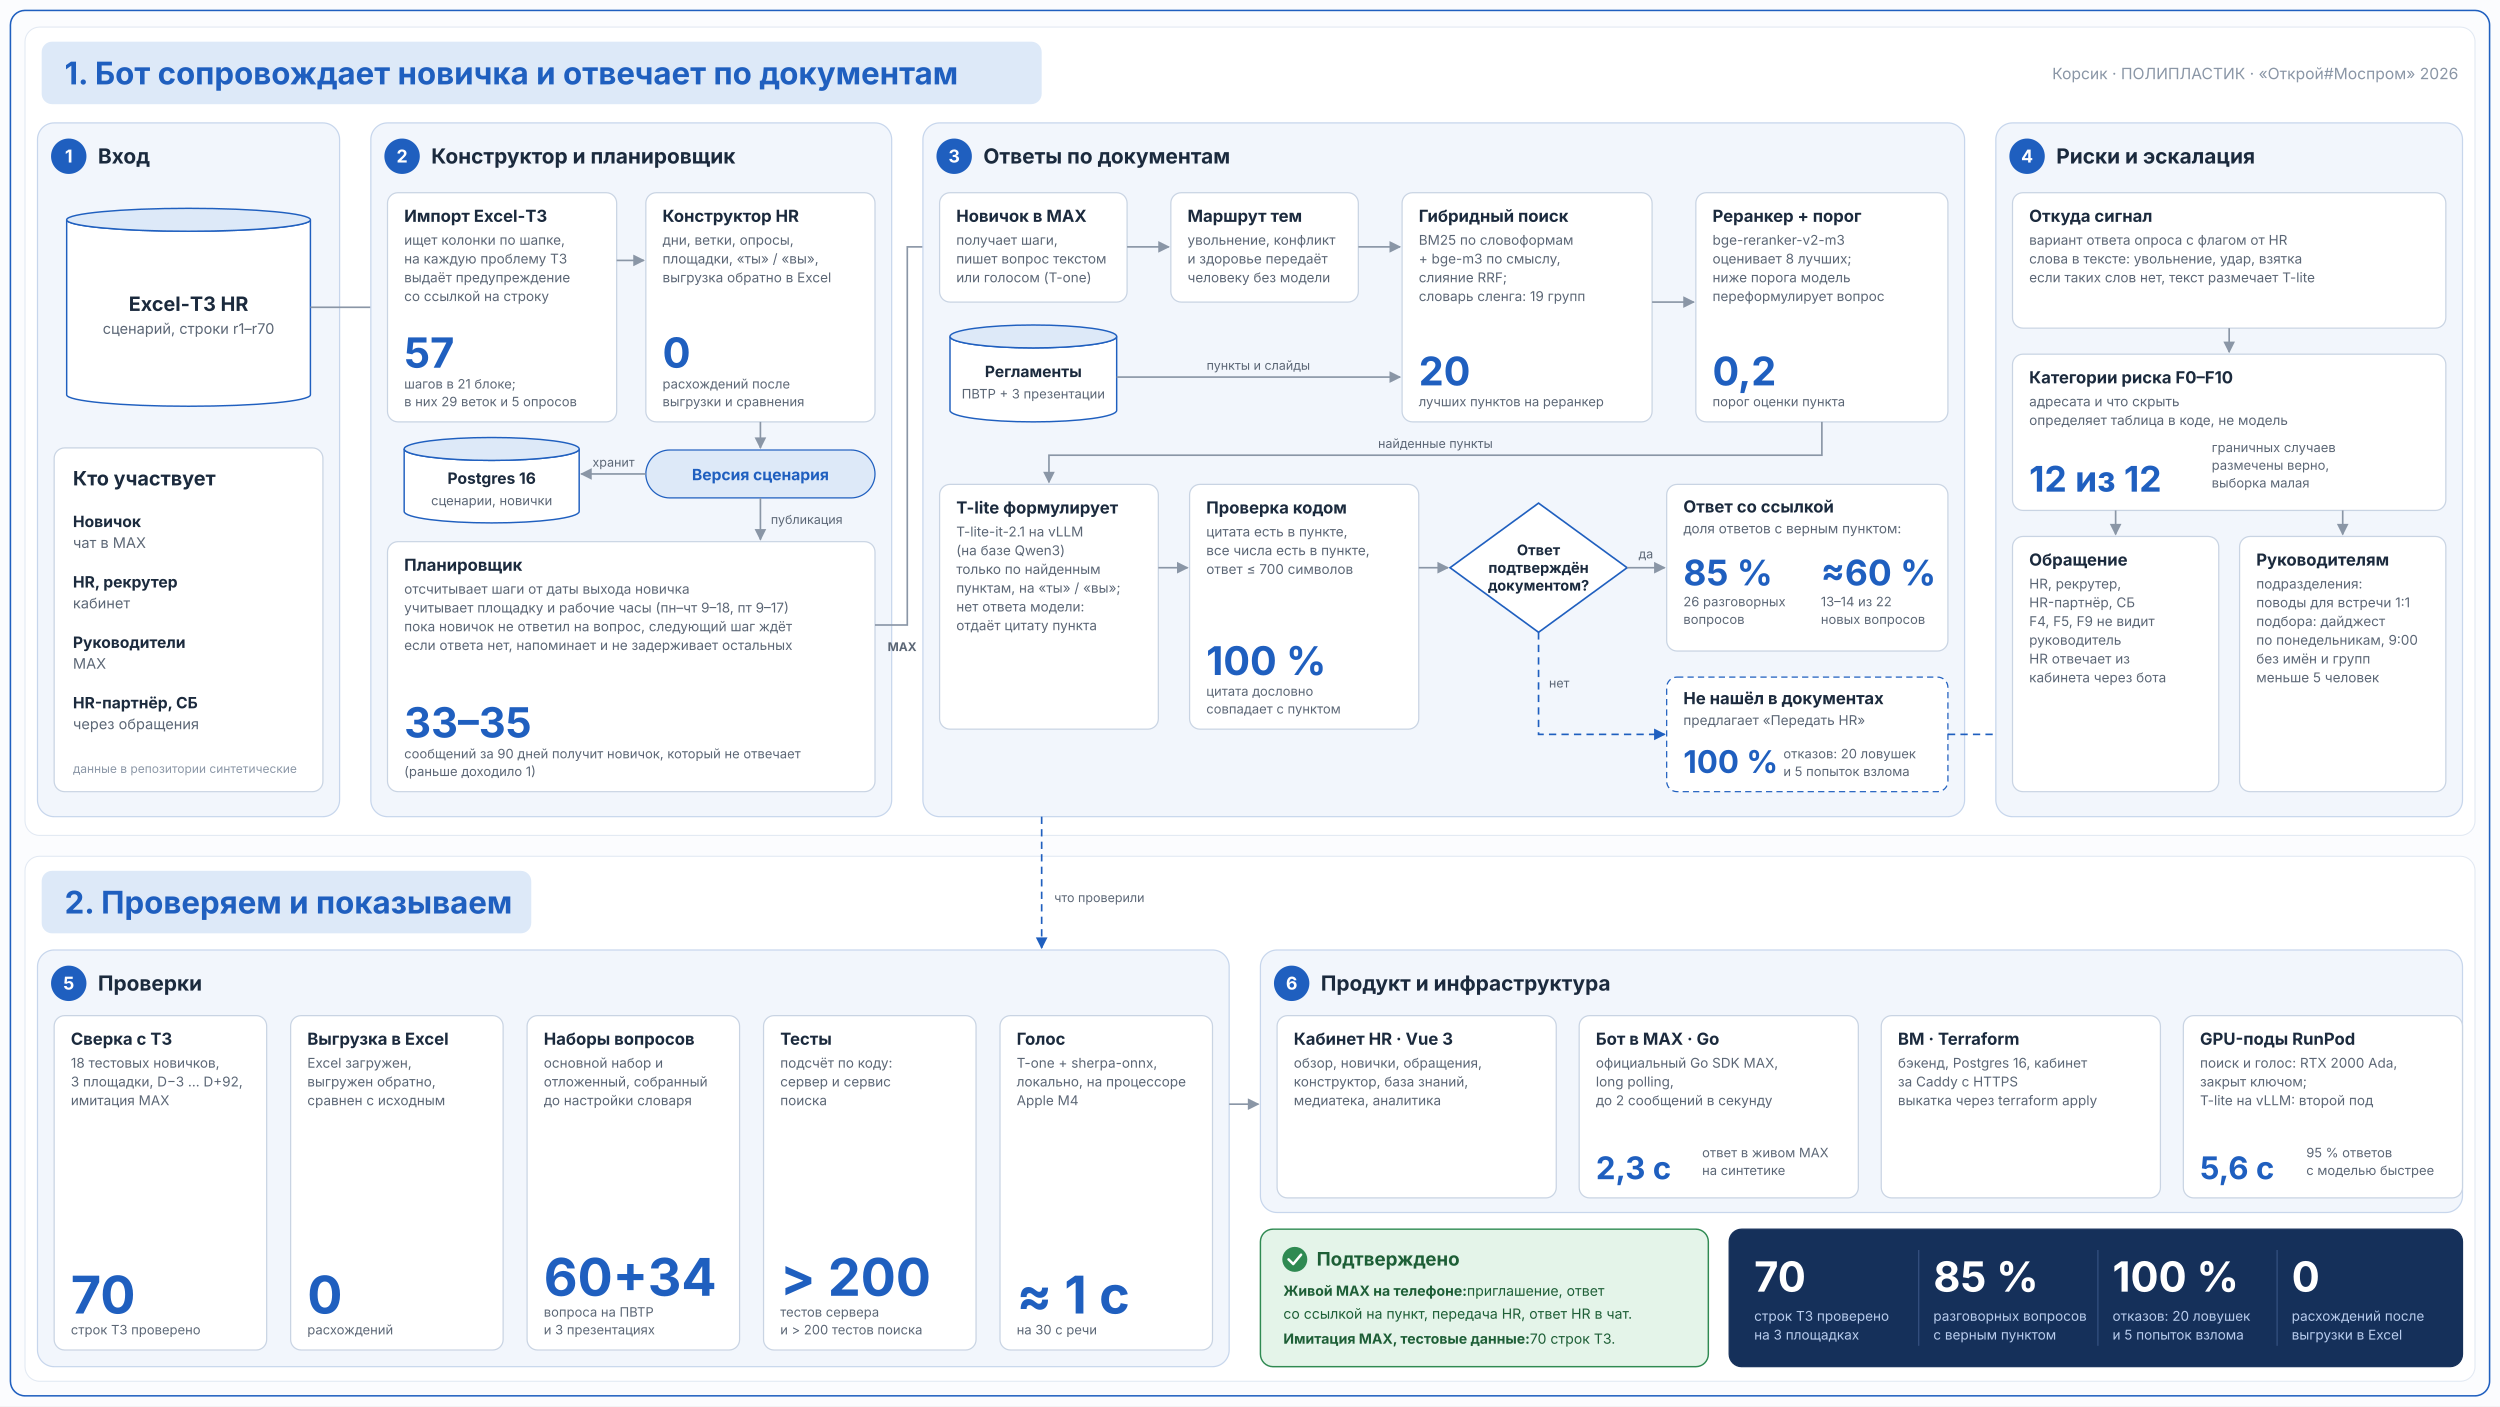
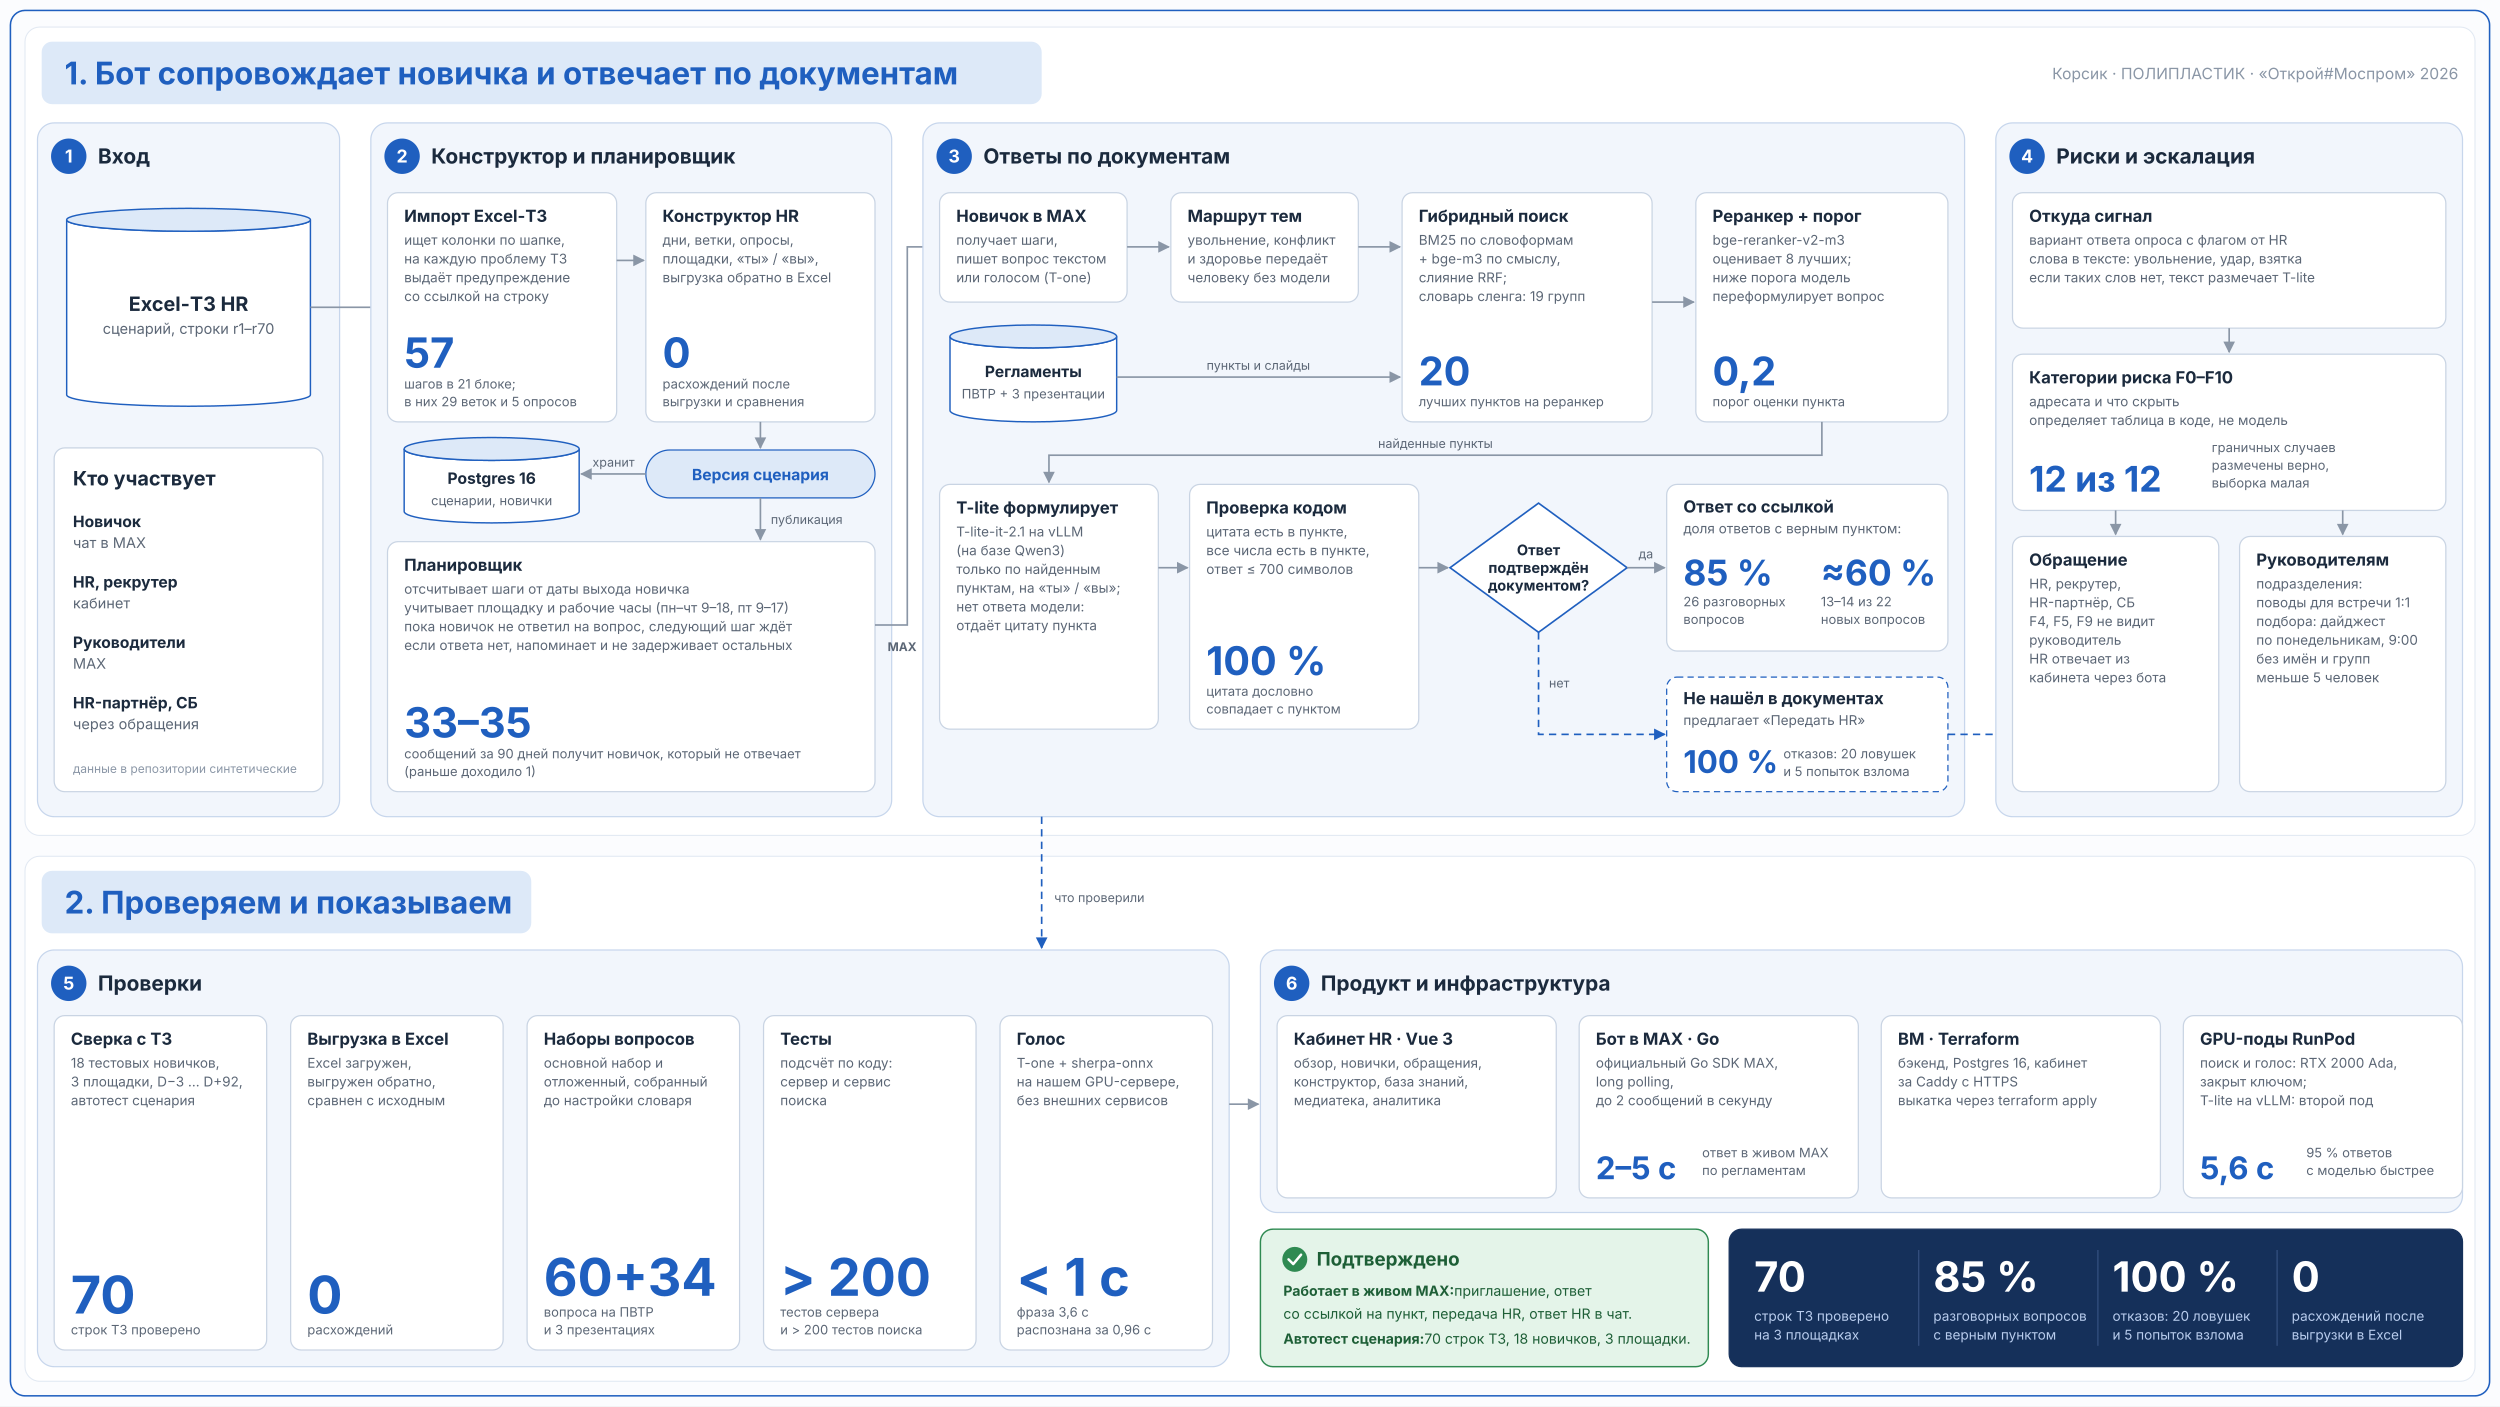
<svg xmlns="http://www.w3.org/2000/svg" width="2400" height="1350" viewBox="0 0 2400 1350" font-family="Inter, Arial, sans-serif">
  <defs>
    <marker id="ah" viewBox="0 0 10 10" refX="9" refY="5" markerWidth="7" markerHeight="7" orient="auto-start-reverse">
      <path d="M0 0 L10 5 L0 10 z" fill="#8a96a6" />
    </marker>
    <marker id="ahd" viewBox="0 0 10 10" refX="9" refY="5" markerWidth="7" markerHeight="7" orient="auto-start-reverse">
      <path d="M0 0 L10 5 L0 10 z" fill="#1f5fbf" />
    </marker>
  </defs>
  <rect x="0" y="0" width="2400" height="1350" fill="#fbfcfe" />
  <rect x="10" y="10" width="2380" height="1330" rx="14" fill="none" stroke="#1f5fbf" stroke-width="1.5" />
  <rect x="24" y="26" width="2352" height="776" rx="14" fill="#fff" stroke="#e1e8f2" stroke-width="1" />
  <rect x="40" y="40" width="960" height="60" rx="10" fill="#dde9f8" stroke="none" stroke-width="1.2" />
  <text x="62" y="81" font-size="30" font-weight="bold" fill="#1f5fbf" text-anchor="start">1. Бот сопровождает новичка и отвечает по документам</text>
  <text x="2360" y="76" font-size="15" font-weight="normal" fill="#8a96a6" text-anchor="end">Корсик · ПОЛИПЛАСТИК · «Открой#Моспром» 2026</text>
  <rect x="36" y="118" width="290" height="666" rx="16" fill="#f2f6fc" stroke="#c7d6ec" stroke-width="1.2" />
  <circle cx="66" cy="150" r="17" fill="#1f5fbf" />
  <text x="66" y="156" font-size="17" font-weight="bold" fill="#fff" text-anchor="middle">1</text>
  <text x="94" y="157" font-size="20" font-weight="bold" fill="#1b2a3d" text-anchor="start">Вход</text>
  <path d="M 64 211 A 117.0 11 0 0 0 298 211 L 298 379 A 117.0 11 0 0 1 64 379 Z" fill="#fff" stroke="#1f5fbf" stroke-width="1.4" />
  <ellipse cx="181.0" cy="211" rx="117.0" ry="11" fill="#dde9f8" stroke="#1f5fbf" stroke-width="1.4" />
  <text x="181.0" y="298.5" font-size="19" font-weight="bold" fill="#1b2a3d" text-anchor="middle">Excel-ТЗ HR</text>
  <text x="181.0" y="320.5" font-size="14" font-weight="normal" fill="#5b6675" text-anchor="middle">сценарий, строки r1–r70</text>
  <path d="M 298 295 L 370 295" fill="none" stroke="#8a96a6" stroke-width="1.6" marker-end="url(#ah)" />
  <rect x="52" y="430" width="258" height="330" rx="10" fill="#fff" stroke="#c9d4e3" stroke-width="1.2" />
  <text x="70" y="466" font-size="19" font-weight="bold" fill="#1b2a3d" text-anchor="start">Кто участвует</text>
  <text x="70" y="506" font-size="15" font-weight="bold" fill="#1b2a3d" text-anchor="start">Новичок</text>
  <text x="70" y="526" font-size="14" font-weight="normal" fill="#5b6675" text-anchor="start">чат в MAX</text>
  <text x="70" y="564" font-size="15" font-weight="bold" fill="#1b2a3d" text-anchor="start">HR, рекрутер</text>
  <text x="70" y="584" font-size="14" font-weight="normal" fill="#5b6675" text-anchor="start">кабинет</text>
  <text x="70" y="622" font-size="15" font-weight="bold" fill="#1b2a3d" text-anchor="start">Руководители</text>
  <text x="70" y="642" font-size="14" font-weight="normal" fill="#5b6675" text-anchor="start">MAX</text>
  <text x="70" y="680" font-size="15" font-weight="bold" fill="#1b2a3d" text-anchor="start">HR-партнёр, СБ</text>
  <text x="70" y="700" font-size="14" font-weight="normal" fill="#5b6675" text-anchor="start">через обращения</text>
  <text x="70" y="742" font-size="11.5" font-weight="normal" fill="#8a96a6" text-anchor="start">данные в репозитории синтетические</text>
  <rect x="356" y="118" width="500" height="666" rx="16" fill="#f2f6fc" stroke="#c7d6ec" stroke-width="1.2" />
  <circle cx="386" cy="150" r="17" fill="#1f5fbf" />
  <text x="386" y="156" font-size="17" font-weight="bold" fill="#fff" text-anchor="middle">2</text>
  <text x="414" y="157" font-size="20" font-weight="bold" fill="#1b2a3d" text-anchor="start">Конструктор и планировщик</text>
  <rect x="372" y="185" width="220" height="220" rx="10" fill="#fff" stroke="#c9d4e3" stroke-width="1.2" />
  <text x="388" y="213" font-size="16" font-weight="bold" fill="#1b2a3d" text-anchor="start">Импорт Excel-ТЗ</text>
  <text x="388" y="235" font-size="13" font-weight="normal" fill="#5b6675" text-anchor="start">ищет колонки по шапке,</text>
  <text x="388" y="253" font-size="13" font-weight="normal" fill="#5b6675" text-anchor="start">на каждую проблему ТЗ</text>
  <text x="388" y="271" font-size="13" font-weight="normal" fill="#5b6675" text-anchor="start">выдаёт предупреждение</text>
  <text x="388" y="289" font-size="13" font-weight="normal" fill="#5b6675" text-anchor="start">со ссылкой на строку</text>
  <text x="388" y="353" font-size="40" font-weight="bold" fill="#1f5fbf" text-anchor="start">57</text>
  <text x="388" y="373" font-size="12.5" font-weight="normal" fill="#5b6675" text-anchor="start">шагов в 21 блоке;</text>
  <text x="388" y="390" font-size="12.5" font-weight="normal" fill="#5b6675" text-anchor="start">в них 29 веток и 5 опросов</text>
  <rect x="620" y="185" width="220" height="220" rx="10" fill="#fff" stroke="#c9d4e3" stroke-width="1.2" />
  <text x="636" y="213" font-size="16" font-weight="bold" fill="#1b2a3d" text-anchor="start">Конструктор HR</text>
  <text x="636" y="235" font-size="13" font-weight="normal" fill="#5b6675" text-anchor="start">дни, ветки, опросы,</text>
  <text x="636" y="253" font-size="13" font-weight="normal" fill="#5b6675" text-anchor="start">площадки, «ты» / «вы»,</text>
  <text x="636" y="271" font-size="13" font-weight="normal" fill="#5b6675" text-anchor="start">выгрузка обратно в Excel</text>
  <text x="636" y="353" font-size="40" font-weight="bold" fill="#1f5fbf" text-anchor="start">0</text>
  <text x="636" y="373" font-size="12.5" font-weight="normal" fill="#5b6675" text-anchor="start">расхождений после</text>
  <text x="636" y="390" font-size="12.5" font-weight="normal" fill="#5b6675" text-anchor="start">выгрузки и сравнения</text>
  <path d="M 592 250 L 618 250" fill="none" stroke="#8a96a6" stroke-width="1.6" marker-end="url(#ah)" />
  <path d="M 388 431 A 84.0 11 0 0 0 556 431 L 556 491 A 84.0 11 0 0 1 388 491 Z" fill="#fff" stroke="#1f5fbf" stroke-width="1.4" />
  <ellipse cx="472.0" cy="431" rx="84.0" ry="11" fill="#dde9f8" stroke="#1f5fbf" stroke-width="1.4" />
  <text x="472.0" y="464.5" font-size="15" font-weight="bold" fill="#1b2a3d" text-anchor="middle">Postgres 16</text>
  <text x="472.0" y="485.0" font-size="12.5" font-weight="normal" fill="#5b6675" text-anchor="middle">сценарии, новички</text>
  <rect x="620" y="432" width="220" height="46" rx="23" fill="#dde9f8" stroke="#1f5fbf" stroke-width="1.2" />
  <text x="730" y="461" font-size="15" font-weight="bold" fill="#1f5fbf" text-anchor="middle">Версия сценария</text>
  <path d="M 730 405 L 730 430" fill="none" stroke="#8a96a6" stroke-width="1.6" marker-end="url(#ah)" />
  <path d="M 620 455 L 558 455" fill="none" stroke="#8a96a6" stroke-width="1.6" marker-end="url(#ah)" />
  <text x="589" y="448" font-size="12" font-weight="normal" fill="#5b6675" text-anchor="middle">хранит</text>
  <path d="M 730 478 L 730 518" fill="none" stroke="#8a96a6" stroke-width="1.6" marker-end="url(#ah)" />
  <text x="740" y="503" font-size="12" font-weight="normal" fill="#5b6675" text-anchor="start">публикация</text>
  <rect x="372" y="520" width="468" height="240" rx="10" fill="#fff" stroke="#c9d4e3" stroke-width="1.2" />
  <text x="388" y="548" font-size="16" font-weight="bold" fill="#1b2a3d" text-anchor="start">Планировщик</text>
  <text x="388" y="570" font-size="13" font-weight="normal" fill="#5b6675" text-anchor="start">отсчитывает шаги от даты выхода новичка</text>
  <text x="388" y="588" font-size="13" font-weight="normal" fill="#5b6675" text-anchor="start">учитывает площадку и рабочие часы (пн–чт 9–18, пт 9–17)</text>
  <text x="388" y="606" font-size="13" font-weight="normal" fill="#5b6675" text-anchor="start">пока новичок не ответил на вопрос, следующий шаг ждёт</text>
  <text x="388" y="624" font-size="13" font-weight="normal" fill="#5b6675" text-anchor="start">если ответа нет, напоминает и не задерживает остальных</text>
  <text x="388" y="708" font-size="40" font-weight="bold" fill="#1f5fbf" text-anchor="start">33–35</text>
  <text x="388" y="728" font-size="12.5" font-weight="normal" fill="#5b6675" text-anchor="start">сообщений за 90 дней получит новичок, который не отвечает</text>
  <text x="388" y="745" font-size="12.5" font-weight="normal" fill="#5b6675" text-anchor="start">(раньше доходило 1)</text>
  <path d="M 840 600 L 871 600 L 871 237 L 900 237" fill="none" stroke="#8a96a6" stroke-width="1.6" marker-end="url(#ah)" />
  <text x="866" y="625" font-size="11.5" font-weight="bold" fill="#5b6675" text-anchor="middle">MAX</text>
  <rect x="886" y="118" width="1000" height="666" rx="16" fill="#f2f6fc" stroke="#c7d6ec" stroke-width="1.2" />
  <circle cx="916" cy="150" r="17" fill="#1f5fbf" />
  <text x="916" y="156" font-size="17" font-weight="bold" fill="#fff" text-anchor="middle">3</text>
  <text x="944" y="157" font-size="20" font-weight="bold" fill="#1b2a3d" text-anchor="start">Ответы по документам</text>
  <rect x="902" y="185" width="180" height="105" rx="10" fill="#fff" stroke="#c9d4e3" stroke-width="1.2" />
  <text x="918" y="213" font-size="16" font-weight="bold" fill="#1b2a3d" text-anchor="start">Новичок в MAX</text>
  <text x="918" y="235" font-size="13" font-weight="normal" fill="#5b6675" text-anchor="start">получает шаги,</text>
  <text x="918" y="253" font-size="13" font-weight="normal" fill="#5b6675" text-anchor="start">пишет вопрос текстом</text>
  <text x="918" y="271" font-size="13" font-weight="normal" fill="#5b6675" text-anchor="start">или голосом (T-one)</text>
  <rect x="1124" y="185" width="180" height="105" rx="10" fill="#fff" stroke="#c9d4e3" stroke-width="1.2" />
  <text x="1140" y="213" font-size="16" font-weight="bold" fill="#1b2a3d" text-anchor="start">Маршрут тем</text>
  <text x="1140" y="235" font-size="13" font-weight="normal" fill="#5b6675" text-anchor="start">увольнение, конфликт</text>
  <text x="1140" y="253" font-size="13" font-weight="normal" fill="#5b6675" text-anchor="start">и здоровье передаёт</text>
  <text x="1140" y="271" font-size="13" font-weight="normal" fill="#5b6675" text-anchor="start">человеку без модели</text>
  <path d="M 1082 237 L 1122 237" fill="none" stroke="#8a96a6" stroke-width="1.6" marker-end="url(#ah)" />
  <path d="M 912 323 A 80.0 11 0 0 0 1072 323 L 1072 394 A 80.0 11 0 0 1 912 394 Z" fill="#fff" stroke="#1f5fbf" stroke-width="1.4" />
  <ellipse cx="992.0" cy="323" rx="80.0" ry="11" fill="#dde9f8" stroke="#1f5fbf" stroke-width="1.4" />
  <text x="992.0" y="362.0" font-size="15" font-weight="bold" fill="#1b2a3d" text-anchor="middle">Регламенты</text>
  <text x="992.0" y="382.5" font-size="12.5" font-weight="normal" fill="#5b6675" text-anchor="middle">ПВТР + 3 презентации</text>
  <rect x="1346" y="185" width="240" height="220" rx="10" fill="#fff" stroke="#c9d4e3" stroke-width="1.2" />
  <text x="1362" y="213" font-size="16" font-weight="bold" fill="#1b2a3d" text-anchor="start">Гибридный поиск</text>
  <text x="1362" y="235" font-size="13" font-weight="normal" fill="#5b6675" text-anchor="start">BM25 по словоформам</text>
  <text x="1362" y="253" font-size="13" font-weight="normal" fill="#5b6675" text-anchor="start">+ bge-m3 по смыслу,</text>
  <text x="1362" y="271" font-size="13" font-weight="normal" fill="#5b6675" text-anchor="start">слияние RRF;</text>
  <text x="1362" y="289" font-size="13" font-weight="normal" fill="#5b6675" text-anchor="start">словарь сленга: 19 групп</text>
  <text x="1362" y="370" font-size="38" font-weight="bold" fill="#1f5fbf" text-anchor="start">20</text>
  <text x="1362" y="390" font-size="12.5" font-weight="normal" fill="#5b6675" text-anchor="start">лучших пунктов на реранкер</text>
  <path d="M 1304 237 L 1344 237" fill="none" stroke="#8a96a6" stroke-width="1.6" marker-end="url(#ah)" />
  <path d="M 1072 362 L 1344 362" fill="none" stroke="#8a96a6" stroke-width="1.6" marker-end="url(#ah)" />
  <text x="1208" y="355" font-size="12" font-weight="normal" fill="#5b6675" text-anchor="middle">пункты и слайды</text>
  <rect x="1628" y="185" width="242" height="220" rx="10" fill="#fff" stroke="#c9d4e3" stroke-width="1.2" />
  <text x="1644" y="213" font-size="16" font-weight="bold" fill="#1b2a3d" text-anchor="start">Реранкер + порог</text>
  <text x="1644" y="235" font-size="13" font-weight="normal" fill="#5b6675" text-anchor="start">bge-reranker-v2-m3</text>
  <text x="1644" y="253" font-size="13" font-weight="normal" fill="#5b6675" text-anchor="start">оценивает 8 лучших;</text>
  <text x="1644" y="271" font-size="13" font-weight="normal" fill="#5b6675" text-anchor="start">ниже порога модель</text>
  <text x="1644" y="289" font-size="13" font-weight="normal" fill="#5b6675" text-anchor="start">переформулирует вопрос</text>
  <text x="1644" y="370" font-size="38" font-weight="bold" fill="#1f5fbf" text-anchor="start">0,2</text>
  <text x="1644" y="390" font-size="12.5" font-weight="normal" fill="#5b6675" text-anchor="start">порог оценки пункта</text>
  <path d="M 1586 290 L 1626 290" fill="none" stroke="#8a96a6" stroke-width="1.6" marker-end="url(#ah)" />
  <path d="M 1749 405 L 1749 437 L 1007 437 L 1007 463" fill="none" stroke="#8a96a6" stroke-width="1.6" marker-end="url(#ah)" />
  <text x="1378" y="430" font-size="12" font-weight="normal" fill="#5b6675" text-anchor="middle">найденные пункты</text>
  <rect x="902" y="465" width="210" height="235" rx="10" fill="#fff" stroke="#c9d4e3" stroke-width="1.2" />
  <text x="918" y="493" font-size="16" font-weight="bold" fill="#1b2a3d" text-anchor="start">T-lite формулирует</text>
  <text x="918" y="515" font-size="13" font-weight="normal" fill="#5b6675" text-anchor="start">T-lite-it-2.1 на vLLM</text>
  <text x="918" y="533" font-size="13" font-weight="normal" fill="#5b6675" text-anchor="start">(на базе Qwen3)</text>
  <text x="918" y="551" font-size="13" font-weight="normal" fill="#5b6675" text-anchor="start">только по найденным</text>
  <text x="918" y="569" font-size="13" font-weight="normal" fill="#5b6675" text-anchor="start">пунктам, на «ты» / «вы»;</text>
  <text x="918" y="587" font-size="13" font-weight="normal" fill="#5b6675" text-anchor="start">нет ответа модели:</text>
  <text x="918" y="605" font-size="13" font-weight="normal" fill="#5b6675" text-anchor="start">отдаёт цитату пункта</text>
  <rect x="1142" y="465" width="220" height="235" rx="10" fill="#fff" stroke="#c9d4e3" stroke-width="1.2" />
  <text x="1158" y="493" font-size="16" font-weight="bold" fill="#1b2a3d" text-anchor="start">Проверка кодом</text>
  <text x="1158" y="515" font-size="13" font-weight="normal" fill="#5b6675" text-anchor="start">цитата есть в пункте,</text>
  <text x="1158" y="533" font-size="13" font-weight="normal" fill="#5b6675" text-anchor="start">все числа есть в пункте,</text>
  <text x="1158" y="551" font-size="13" font-weight="normal" fill="#5b6675" text-anchor="start">ответ ≤ 700 символов</text>
  <text x="1158" y="648" font-size="38" font-weight="bold" fill="#1f5fbf" text-anchor="start">100 %</text>
  <text x="1158" y="668" font-size="12.5" font-weight="normal" fill="#5b6675" text-anchor="start">цитата дословно</text>
  <text x="1158" y="685" font-size="12.5" font-weight="normal" fill="#5b6675" text-anchor="start">совпадает с пунктом</text>
  <path d="M 1112 545 L 1140 545" fill="none" stroke="#8a96a6" stroke-width="1.6" marker-end="url(#ah)" />
  <path d="M 1392.0 545 L 1477 483.0 L 1562.0 545 L 1477 607.0 Z" fill="#fff" stroke="#1f5fbf" stroke-width="1.6" />
  <text x="1477" y="533" font-size="14" font-weight="bold" fill="#1b2a3d" text-anchor="middle">Ответ</text>
  <text x="1477" y="550" font-size="14" font-weight="bold" fill="#1b2a3d" text-anchor="middle">подтверждён</text>
  <text x="1477" y="567" font-size="14" font-weight="bold" fill="#1b2a3d" text-anchor="middle">документом?</text>
  <path d="M 1362 545 L 1390.0 545" fill="none" stroke="#8a96a6" stroke-width="1.6" marker-end="url(#ah)" />
  <path d="M 1562.0 545 L 1598 545" fill="none" stroke="#8a96a6" stroke-width="1.6" marker-end="url(#ah)" />
  <text x="1580" y="536" font-size="12" font-weight="normal" fill="#5b6675" text-anchor="middle">да</text>
  <rect x="1600" y="465" width="270" height="160" rx="10" fill="#fff" stroke="#c9d4e3" stroke-width="1.2" />
  <text x="1616" y="492" font-size="16" font-weight="bold" fill="#1b2a3d" text-anchor="start">Ответ со ссылкой</text>
  <text x="1616" y="512" font-size="13" font-weight="normal" fill="#5b6675" text-anchor="start">доля ответов с верным пунктом:</text>
  <text x="1616" y="562" font-size="34" font-weight="bold" fill="#1f5fbf" text-anchor="start">85 %</text>
  <text x="1616" y="582" font-size="12.5" font-weight="normal" fill="#5b6675" text-anchor="start">26 разговорных</text>
  <text x="1616" y="599" font-size="12.5" font-weight="normal" fill="#5b6675" text-anchor="start">вопросов</text>
  <text x="1748" y="562" font-size="34" font-weight="bold" fill="#1f5fbf" text-anchor="start">≈60 %</text>
  <text x="1748" y="582" font-size="12.5" font-weight="normal" fill="#5b6675" text-anchor="start">13–14 из 22</text>
  <text x="1748" y="599" font-size="12.5" font-weight="normal" fill="#5b6675" text-anchor="start">новых вопросов</text>
  <path d="M 1477 607.0 L 1477 705 L 1598 705" fill="none" stroke="#1f5fbf" stroke-width="1.6" stroke-dasharray="7 5" marker-end="url(#ahd)" />
  <text x="1487" y="660" font-size="12" font-weight="normal" fill="#5b6675" text-anchor="start">нет</text>
  <rect x="1600" y="650" width="270" height="110" rx="10" fill="#fff" stroke="#1f5fbf" stroke-width="1.2" stroke-dasharray="6 4" />
  <text x="1616" y="676" font-size="16" font-weight="bold" fill="#1b2a3d" text-anchor="start">Не нашёл в документах</text>
  <text x="1616" y="696" font-size="13" font-weight="normal" fill="#5b6675" text-anchor="start">предлагает «Передать HR»</text>
  <text x="1616" y="742" font-size="30" font-weight="bold" fill="#1f5fbf" text-anchor="start">100 %</text>
  <text x="1712" y="728" font-size="12.5" font-weight="normal" fill="#5b6675" text-anchor="start">отказов: 20 ловушек</text>
  <text x="1712" y="745" font-size="12.5" font-weight="normal" fill="#5b6675" text-anchor="start">и 5 попыток взлома</text>
  <path d="M 1870 705 L 1930 705" fill="none" stroke="#1f5fbf" stroke-width="1.6" stroke-dasharray="7 5" marker-end="url(#ahd)" />
  <rect x="1916" y="118" width="448" height="666" rx="16" fill="#f2f6fc" stroke="#c7d6ec" stroke-width="1.2" />
  <circle cx="1946" cy="150" r="17" fill="#1f5fbf" />
  <text x="1946" y="156" font-size="17" font-weight="bold" fill="#fff" text-anchor="middle">4</text>
  <text x="1974" y="157" font-size="20" font-weight="bold" fill="#1b2a3d" text-anchor="start">Риски и эскалация</text>
  <rect x="1932" y="185" width="416" height="130" rx="10" fill="#fff" stroke="#c9d4e3" stroke-width="1.2" />
  <text x="1948" y="213" font-size="16" font-weight="bold" fill="#1b2a3d" text-anchor="start">Откуда сигнал</text>
  <text x="1948" y="235" font-size="13" font-weight="normal" fill="#5b6675" text-anchor="start">вариант ответа опроса с флагом от HR</text>
  <text x="1948" y="253" font-size="13" font-weight="normal" fill="#5b6675" text-anchor="start">слова в тексте: увольнение, удар, взятка</text>
  <text x="1948" y="271" font-size="13" font-weight="normal" fill="#5b6675" text-anchor="start">если таких слов нет, текст размечает T-lite</text>
  <path d="M 2140 315 L 2140 338" fill="none" stroke="#8a96a6" stroke-width="1.6" marker-end="url(#ah)" />
  <rect x="1932" y="340" width="416" height="150" rx="10" fill="#fff" stroke="#c9d4e3" stroke-width="1.2" />
  <text x="1948" y="368" font-size="16" font-weight="bold" fill="#1b2a3d" text-anchor="start">Категории риска F0–F10</text>
  <text x="1948" y="390" font-size="13" font-weight="normal" fill="#5b6675" text-anchor="start">адресата и что скрыть</text>
  <text x="1948" y="408" font-size="13" font-weight="normal" fill="#5b6675" text-anchor="start">определяет таблица в коде, не модель</text>
  <text x="1948" y="472" font-size="34" font-weight="bold" fill="#1f5fbf" text-anchor="start">12 из 12</text>
  <text x="2123.2" y="434" font-size="12.5" font-weight="normal" fill="#5b6675" text-anchor="start">граничных случаев</text>
  <text x="2123.2" y="451" font-size="12.5" font-weight="normal" fill="#5b6675" text-anchor="start">размечены верно,</text>
  <text x="2123.2" y="468" font-size="12.5" font-weight="normal" fill="#5b6675" text-anchor="start">выборка малая</text>
  <path d="M 2031 490 L 2031 513" fill="none" stroke="#8a96a6" stroke-width="1.6" marker-end="url(#ah)" />
  <path d="M 2249 490 L 2249 513" fill="none" stroke="#8a96a6" stroke-width="1.6" marker-end="url(#ah)" />
  <rect x="1932" y="515" width="198" height="245" rx="10" fill="#fff" stroke="#c9d4e3" stroke-width="1.2" />
  <text x="1948" y="543" font-size="16" font-weight="bold" fill="#1b2a3d" text-anchor="start">Обращение</text>
  <text x="1948" y="565" font-size="13" font-weight="normal" fill="#5b6675" text-anchor="start">HR, рекрутер,</text>
  <text x="1948" y="583" font-size="13" font-weight="normal" fill="#5b6675" text-anchor="start">HR-партнёр, СБ</text>
  <text x="1948" y="601" font-size="13" font-weight="normal" fill="#5b6675" text-anchor="start">F4, F5, F9 не видит</text>
  <text x="1948" y="619" font-size="13" font-weight="normal" fill="#5b6675" text-anchor="start">руководитель</text>
  <text x="1948" y="637" font-size="13" font-weight="normal" fill="#5b6675" text-anchor="start">HR отвечает из</text>
  <text x="1948" y="655" font-size="13" font-weight="normal" fill="#5b6675" text-anchor="start">кабинета через бота</text>
  <rect x="2150" y="515" width="198" height="245" rx="10" fill="#fff" stroke="#c9d4e3" stroke-width="1.2" />
  <text x="2166" y="543" font-size="16" font-weight="bold" fill="#1b2a3d" text-anchor="start">Руководителям</text>
  <text x="2166" y="565" font-size="13" font-weight="normal" fill="#5b6675" text-anchor="start">подразделения:</text>
  <text x="2166" y="583" font-size="13" font-weight="normal" fill="#5b6675" text-anchor="start">поводы для встречи 1:1</text>
  <text x="2166" y="601" font-size="13" font-weight="normal" fill="#5b6675" text-anchor="start">подбора: дайджест</text>
  <text x="2166" y="619" font-size="13" font-weight="normal" fill="#5b6675" text-anchor="start">по понедельникам, 9:00</text>
  <text x="2166" y="637" font-size="13" font-weight="normal" fill="#5b6675" text-anchor="start">без имён и групп</text>
  <text x="2166" y="655" font-size="13" font-weight="normal" fill="#5b6675" text-anchor="start">меньше 5 человек</text>
  <rect x="24" y="822" width="2352" height="504" rx="14" fill="#fff" stroke="#e1e8f2" stroke-width="1" />
  <rect x="40" y="836" width="470" height="60" rx="10" fill="#dde9f8" stroke="none" stroke-width="1.2" />
  <text x="62" y="877" font-size="30" font-weight="bold" fill="#1f5fbf" text-anchor="start">2. Проверяем и показываем</text>
  <path d="M 1000 784 L 1000 910" fill="none" stroke="#1f5fbf" stroke-width="1.6" stroke-dasharray="7 5" marker-end="url(#ahd)" />
  <text x="1012" y="866" font-size="12" font-weight="normal" fill="#5b6675" text-anchor="start">что проверили</text>
  <rect x="36" y="912" width="1144" height="400" rx="16" fill="#f2f6fc" stroke="#c7d6ec" stroke-width="1.2" />
  <circle cx="66" cy="944" r="17" fill="#1f5fbf" />
  <text x="66" y="950" font-size="17" font-weight="bold" fill="#fff" text-anchor="middle">5</text>
  <text x="94" y="951" font-size="20" font-weight="bold" fill="#1b2a3d" text-anchor="start">Проверки</text>
  <rect x="52" y="975" width="204" height="321" rx="10" fill="#fff" stroke="#c9d4e3" stroke-width="1.2" />
  <text x="68" y="1003" font-size="16" font-weight="bold" fill="#1b2a3d" text-anchor="start">Сверка с ТЗ</text>
  <text x="68" y="1025" font-size="13" font-weight="normal" fill="#5b6675" text-anchor="start">18 тестовых новичков,</text>
  <text x="68" y="1043" font-size="13" font-weight="normal" fill="#5b6675" text-anchor="start">3 площадки, D−3 … D+92,</text>
-   <text x="68" y="1061" font-size="13" font-weight="normal" fill="#5b6675" text-anchor="start">имитация MAX</text>
+   <text x="68" y="1061" font-size="13" font-weight="normal" fill="#5b6675" text-anchor="start">автотест сценария</text>
  <text x="68" y="1261" font-size="50" font-weight="bold" fill="#1f5fbf" text-anchor="start">70</text>
  <text x="68" y="1281" font-size="12.5" font-weight="normal" fill="#5b6675" text-anchor="start">строк ТЗ проверено</text>
  <rect x="279" y="975" width="204" height="321" rx="10" fill="#fff" stroke="#c9d4e3" stroke-width="1.2" />
  <text x="295" y="1003" font-size="16" font-weight="bold" fill="#1b2a3d" text-anchor="start">Выгрузка в Excel</text>
  <text x="295" y="1025" font-size="13" font-weight="normal" fill="#5b6675" text-anchor="start">Excel загружен,</text>
  <text x="295" y="1043" font-size="13" font-weight="normal" fill="#5b6675" text-anchor="start">выгружен обратно,</text>
  <text x="295" y="1061" font-size="13" font-weight="normal" fill="#5b6675" text-anchor="start">сравнен с исходным</text>
  <text x="295" y="1261" font-size="50" font-weight="bold" fill="#1f5fbf" text-anchor="start">0</text>
  <text x="295" y="1281" font-size="12.5" font-weight="normal" fill="#5b6675" text-anchor="start">расхождений</text>
  <rect x="506" y="975" width="204" height="321" rx="10" fill="#fff" stroke="#c9d4e3" stroke-width="1.2" />
  <text x="522" y="1003" font-size="16" font-weight="bold" fill="#1b2a3d" text-anchor="start">Наборы вопросов</text>
  <text x="522" y="1025" font-size="13" font-weight="normal" fill="#5b6675" text-anchor="start">основной набор и</text>
  <text x="522" y="1043" font-size="13" font-weight="normal" fill="#5b6675" text-anchor="start">отложенный, собранный</text>
  <text x="522" y="1061" font-size="13" font-weight="normal" fill="#5b6675" text-anchor="start">до настройки словаря</text>
  <text x="522" y="1244" font-size="50" font-weight="bold" fill="#1f5fbf" text-anchor="start">60+34</text>
  <text x="522" y="1264" font-size="12.5" font-weight="normal" fill="#5b6675" text-anchor="start">вопроса на ПВТР</text>
  <text x="522" y="1281" font-size="12.5" font-weight="normal" fill="#5b6675" text-anchor="start">и 3 презентациях</text>
  <rect x="733" y="975" width="204" height="321" rx="10" fill="#fff" stroke="#c9d4e3" stroke-width="1.2" />
  <text x="749" y="1003" font-size="16" font-weight="bold" fill="#1b2a3d" text-anchor="start">Тесты</text>
  <text x="749" y="1025" font-size="13" font-weight="normal" fill="#5b6675" text-anchor="start">подсчёт по коду:</text>
  <text x="749" y="1043" font-size="13" font-weight="normal" fill="#5b6675" text-anchor="start">сервер и сервис</text>
  <text x="749" y="1061" font-size="13" font-weight="normal" fill="#5b6675" text-anchor="start">поиска</text>
  <text x="749" y="1244" font-size="50" font-weight="bold" fill="#1f5fbf" text-anchor="start">&gt; 200</text>
  <text x="749" y="1264" font-size="12.5" font-weight="normal" fill="#5b6675" text-anchor="start">тестов сервера</text>
  <text x="749" y="1281" font-size="12.5" font-weight="normal" fill="#5b6675" text-anchor="start">и &gt; 200 тестов поиска</text>
  <rect x="960" y="975" width="204" height="321" rx="10" fill="#fff" stroke="#c9d4e3" stroke-width="1.2" />
  <text x="976" y="1003" font-size="16" font-weight="bold" fill="#1b2a3d" text-anchor="start">Голос</text>
-   <text x="976" y="1025" font-size="13" font-weight="normal" fill="#5b6675" text-anchor="start">T-one + sherpa-onnx,</text>
-   <text x="976" y="1043" font-size="13" font-weight="normal" fill="#5b6675" text-anchor="start">локально, на процессоре</text>
-   <text x="976" y="1061" font-size="13" font-weight="normal" fill="#5b6675" text-anchor="start">Apple M4</text>
-   <text x="976" y="1261" font-size="50" font-weight="bold" fill="#1f5fbf" text-anchor="start">≈ 1 с</text>
-   <text x="976" y="1281" font-size="12.5" font-weight="normal" fill="#5b6675" text-anchor="start">на 30 с речи</text>
+   <text x="976" y="1025" font-size="13" font-weight="normal" fill="#5b6675" text-anchor="start">T-one + sherpa-onnx</text>
+   <text x="976" y="1043" font-size="13" font-weight="normal" fill="#5b6675" text-anchor="start">на нашем GPU-сервере,</text>
+   <text x="976" y="1061" font-size="13" font-weight="normal" fill="#5b6675" text-anchor="start">без внешних сервисов</text>
+   <text x="976" y="1244" font-size="50" font-weight="bold" fill="#1f5fbf" text-anchor="start">&lt; 1 с</text>
+   <text x="976" y="1264" font-size="12.5" font-weight="normal" fill="#5b6675" text-anchor="start">фраза 3,6 с</text>
+   <text x="976" y="1281" font-size="12.5" font-weight="normal" fill="#5b6675" text-anchor="start">распознана за 0,96 с</text>
  <path d="M 1180 1060 L 1208 1060" fill="none" stroke="#8a96a6" stroke-width="1.6" marker-end="url(#ah)" />
  <rect x="1210" y="912" width="1154" height="252" rx="16" fill="#f2f6fc" stroke="#c7d6ec" stroke-width="1.2" />
  <circle cx="1240" cy="944" r="17" fill="#1f5fbf" />
  <text x="1240" y="950" font-size="17" font-weight="bold" fill="#fff" text-anchor="middle">6</text>
  <text x="1268" y="951" font-size="20" font-weight="bold" fill="#1b2a3d" text-anchor="start">Продукт и инфраструктура</text>
  <rect x="1226" y="975" width="268" height="175" rx="10" fill="#fff" stroke="#c9d4e3" stroke-width="1.2" />
  <text x="1242" y="1003" font-size="16" font-weight="bold" fill="#1b2a3d" text-anchor="start">Кабинет HR · Vue 3</text>
  <text x="1242" y="1025" font-size="13" font-weight="normal" fill="#5b6675" text-anchor="start">обзор, новички, обращения,</text>
  <text x="1242" y="1043" font-size="13" font-weight="normal" fill="#5b6675" text-anchor="start">конструктор, база знаний,</text>
  <text x="1242" y="1061" font-size="13" font-weight="normal" fill="#5b6675" text-anchor="start">медиатека, аналитика</text>
  <rect x="1516" y="975" width="268" height="175" rx="10" fill="#fff" stroke="#c9d4e3" stroke-width="1.2" />
  <text x="1532" y="1003" font-size="16" font-weight="bold" fill="#1b2a3d" text-anchor="start">Бот в MAX · Go</text>
  <text x="1532" y="1025" font-size="13" font-weight="normal" fill="#5b6675" text-anchor="start">официальный Go SDK MAX,</text>
  <text x="1532" y="1043" font-size="13" font-weight="normal" fill="#5b6675" text-anchor="start">long polling,</text>
  <text x="1532" y="1061" font-size="13" font-weight="normal" fill="#5b6675" text-anchor="start">до 2 сообщений в секунду</text>
-   <text x="1532" y="1132" font-size="30" font-weight="bold" fill="#1f5fbf" text-anchor="start">2,3 с</text>
+   <text x="1532" y="1132" font-size="30" font-weight="bold" fill="#1f5fbf" text-anchor="start">2–5 с</text>
  <text x="1634.0" y="1111" font-size="12.5" font-weight="normal" fill="#5b6675" text-anchor="start">ответ в живом MAX</text>
-   <text x="1634.0" y="1128" font-size="12.5" font-weight="normal" fill="#5b6675" text-anchor="start">на синтетике</text>
+   <text x="1634.0" y="1128" font-size="12.5" font-weight="normal" fill="#5b6675" text-anchor="start">по регламентам</text>
  <rect x="1806" y="975" width="268" height="175" rx="10" fill="#fff" stroke="#c9d4e3" stroke-width="1.2" />
  <text x="1822" y="1003" font-size="16" font-weight="bold" fill="#1b2a3d" text-anchor="start">ВМ · Terraform</text>
  <text x="1822" y="1025" font-size="13" font-weight="normal" fill="#5b6675" text-anchor="start">бэкенд, Postgres 16, кабинет</text>
  <text x="1822" y="1043" font-size="13" font-weight="normal" fill="#5b6675" text-anchor="start">за Caddy с HTTPS</text>
  <text x="1822" y="1061" font-size="13" font-weight="normal" fill="#5b6675" text-anchor="start">выкатка через terraform apply</text>
  <rect x="2096" y="975" width="268" height="175" rx="10" fill="#fff" stroke="#c9d4e3" stroke-width="1.2" />
  <text x="2112" y="1003" font-size="16" font-weight="bold" fill="#1b2a3d" text-anchor="start">GPU-поды RunPod</text>
  <text x="2112" y="1025" font-size="13" font-weight="normal" fill="#5b6675" text-anchor="start">поиск и голос: RTX 2000 Ada,</text>
  <text x="2112" y="1043" font-size="13" font-weight="normal" fill="#5b6675" text-anchor="start">закрыт ключом;</text>
  <text x="2112" y="1061" font-size="13" font-weight="normal" fill="#5b6675" text-anchor="start">T-lite на vLLM: второй под</text>
  <text x="2112" y="1132" font-size="30" font-weight="bold" fill="#1f5fbf" text-anchor="start">5,6 с</text>
  <text x="2214.0" y="1111" font-size="12.5" font-weight="normal" fill="#5b6675" text-anchor="start">95 % ответов</text>
  <text x="2214.0" y="1128" font-size="12.5" font-weight="normal" fill="#5b6675" text-anchor="start">с моделью быстрее</text>
  <rect x="1210" y="1180" width="430" height="132" rx="12" fill="#e4f4e9" stroke="#2f8a52" stroke-width="1.4" />
  <circle cx="1243" cy="1209" r="12" fill="#2f8a52" />
  <path d="M 1237 1209 L 1241.5 1213.5 L 1249 1204.5" fill="none" stroke="#fff" stroke-width="2.4" stroke-linecap="round" stroke-linejoin="round" />
  <text x="1264" y="1215" font-size="18" font-weight="bold" fill="#1d5e36" text-anchor="start">Подтверждено</text>
  <text x="1232" y="1244" font-size="13.5" fill="#1d5e36">
-     <tspan font-weight="bold">Живой MAX на телефоне: </tspan>приглашение, ответ</text>
+     <tspan font-weight="bold">Работает в живом MAX: </tspan>приглашение, ответ</text>
  <text x="1232" y="1266" font-size="13.5" fill="#1d5e36">
    <tspan font-weight="bold" />со ссылкой на пункт, передача HR, ответ HR в чат.</text>
  <text x="1232" y="1290" font-size="13.5" fill="#1d5e36">
-     <tspan font-weight="bold">Имитация MAX, тестовые данные: </tspan>70 строк ТЗ.</text>
+     <tspan font-weight="bold">Автотест сценария: </tspan>70 строк ТЗ, 18 новичков, 3 площадки.</text>
  <rect x="1660" y="1180" width="704" height="132" rx="12" fill="#15305a" stroke="#15305a" stroke-width="1.2" />
  <text x="1684" y="1240" font-size="40" font-weight="bold" fill="#ffffff" text-anchor="start">70</text>
  <text x="1684" y="1268" font-size="13" font-weight="normal" fill="#b9cdee" text-anchor="start">строк ТЗ проверено</text>
  <text x="1684" y="1286" font-size="13" font-weight="normal" fill="#b9cdee" text-anchor="start">на 3 площадках</text>
  <line x1="1842" y1="1200" x2="1842" y2="1292" stroke="#3a5687" stroke-width="1" />
  <text x="1856" y="1240" font-size="40" font-weight="bold" fill="#ffffff" text-anchor="start">85 %</text>
  <text x="1856" y="1268" font-size="13" font-weight="normal" fill="#b9cdee" text-anchor="start">разговорных вопросов</text>
  <text x="1856" y="1286" font-size="13" font-weight="normal" fill="#b9cdee" text-anchor="start">с верным пунктом</text>
  <line x1="2014" y1="1200" x2="2014" y2="1292" stroke="#3a5687" stroke-width="1" />
  <text x="2028" y="1240" font-size="40" font-weight="bold" fill="#ffffff" text-anchor="start">100 %</text>
  <text x="2028" y="1268" font-size="13" font-weight="normal" fill="#b9cdee" text-anchor="start">отказов: 20 ловушек</text>
  <text x="2028" y="1286" font-size="13" font-weight="normal" fill="#b9cdee" text-anchor="start">и 5 попыток взлома</text>
  <line x1="2186" y1="1200" x2="2186" y2="1292" stroke="#3a5687" stroke-width="1" />
  <text x="2200" y="1240" font-size="40" font-weight="bold" fill="#ffffff" text-anchor="start">0</text>
  <text x="2200" y="1268" font-size="13" font-weight="normal" fill="#b9cdee" text-anchor="start">расхождений после</text>
  <text x="2200" y="1286" font-size="13" font-weight="normal" fill="#b9cdee" text-anchor="start">выгрузки в Excel</text>
</svg>
